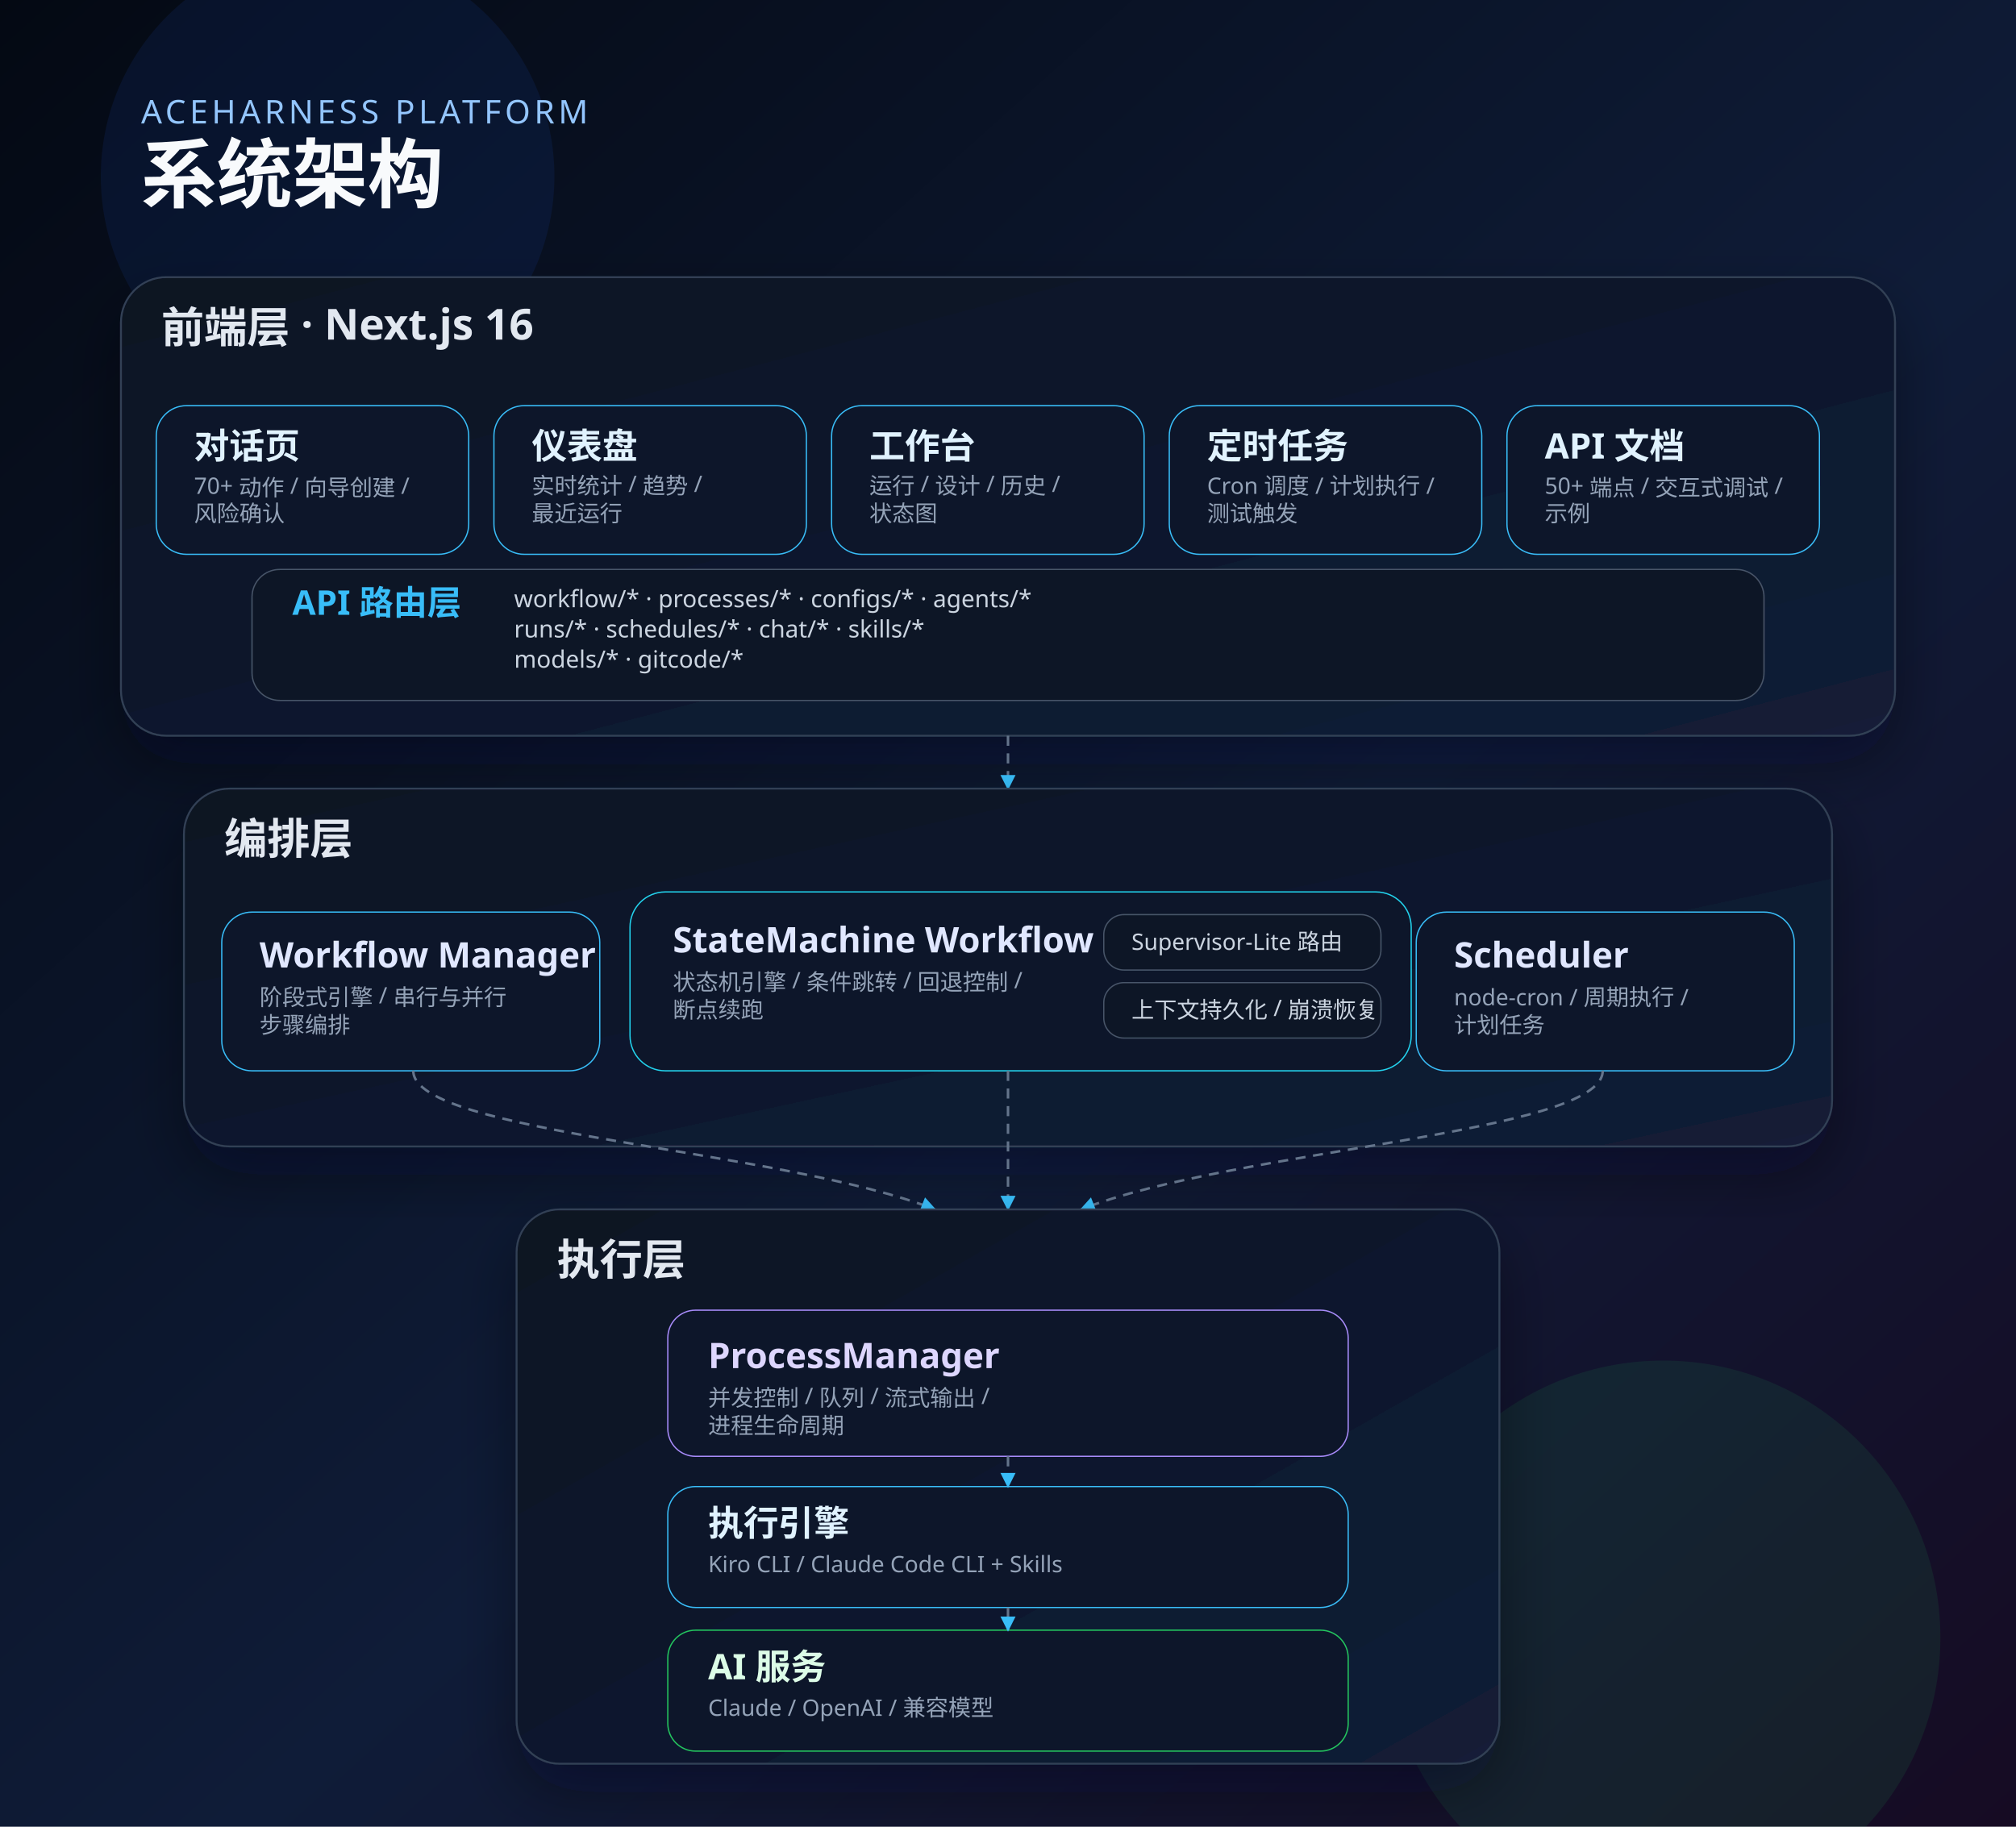
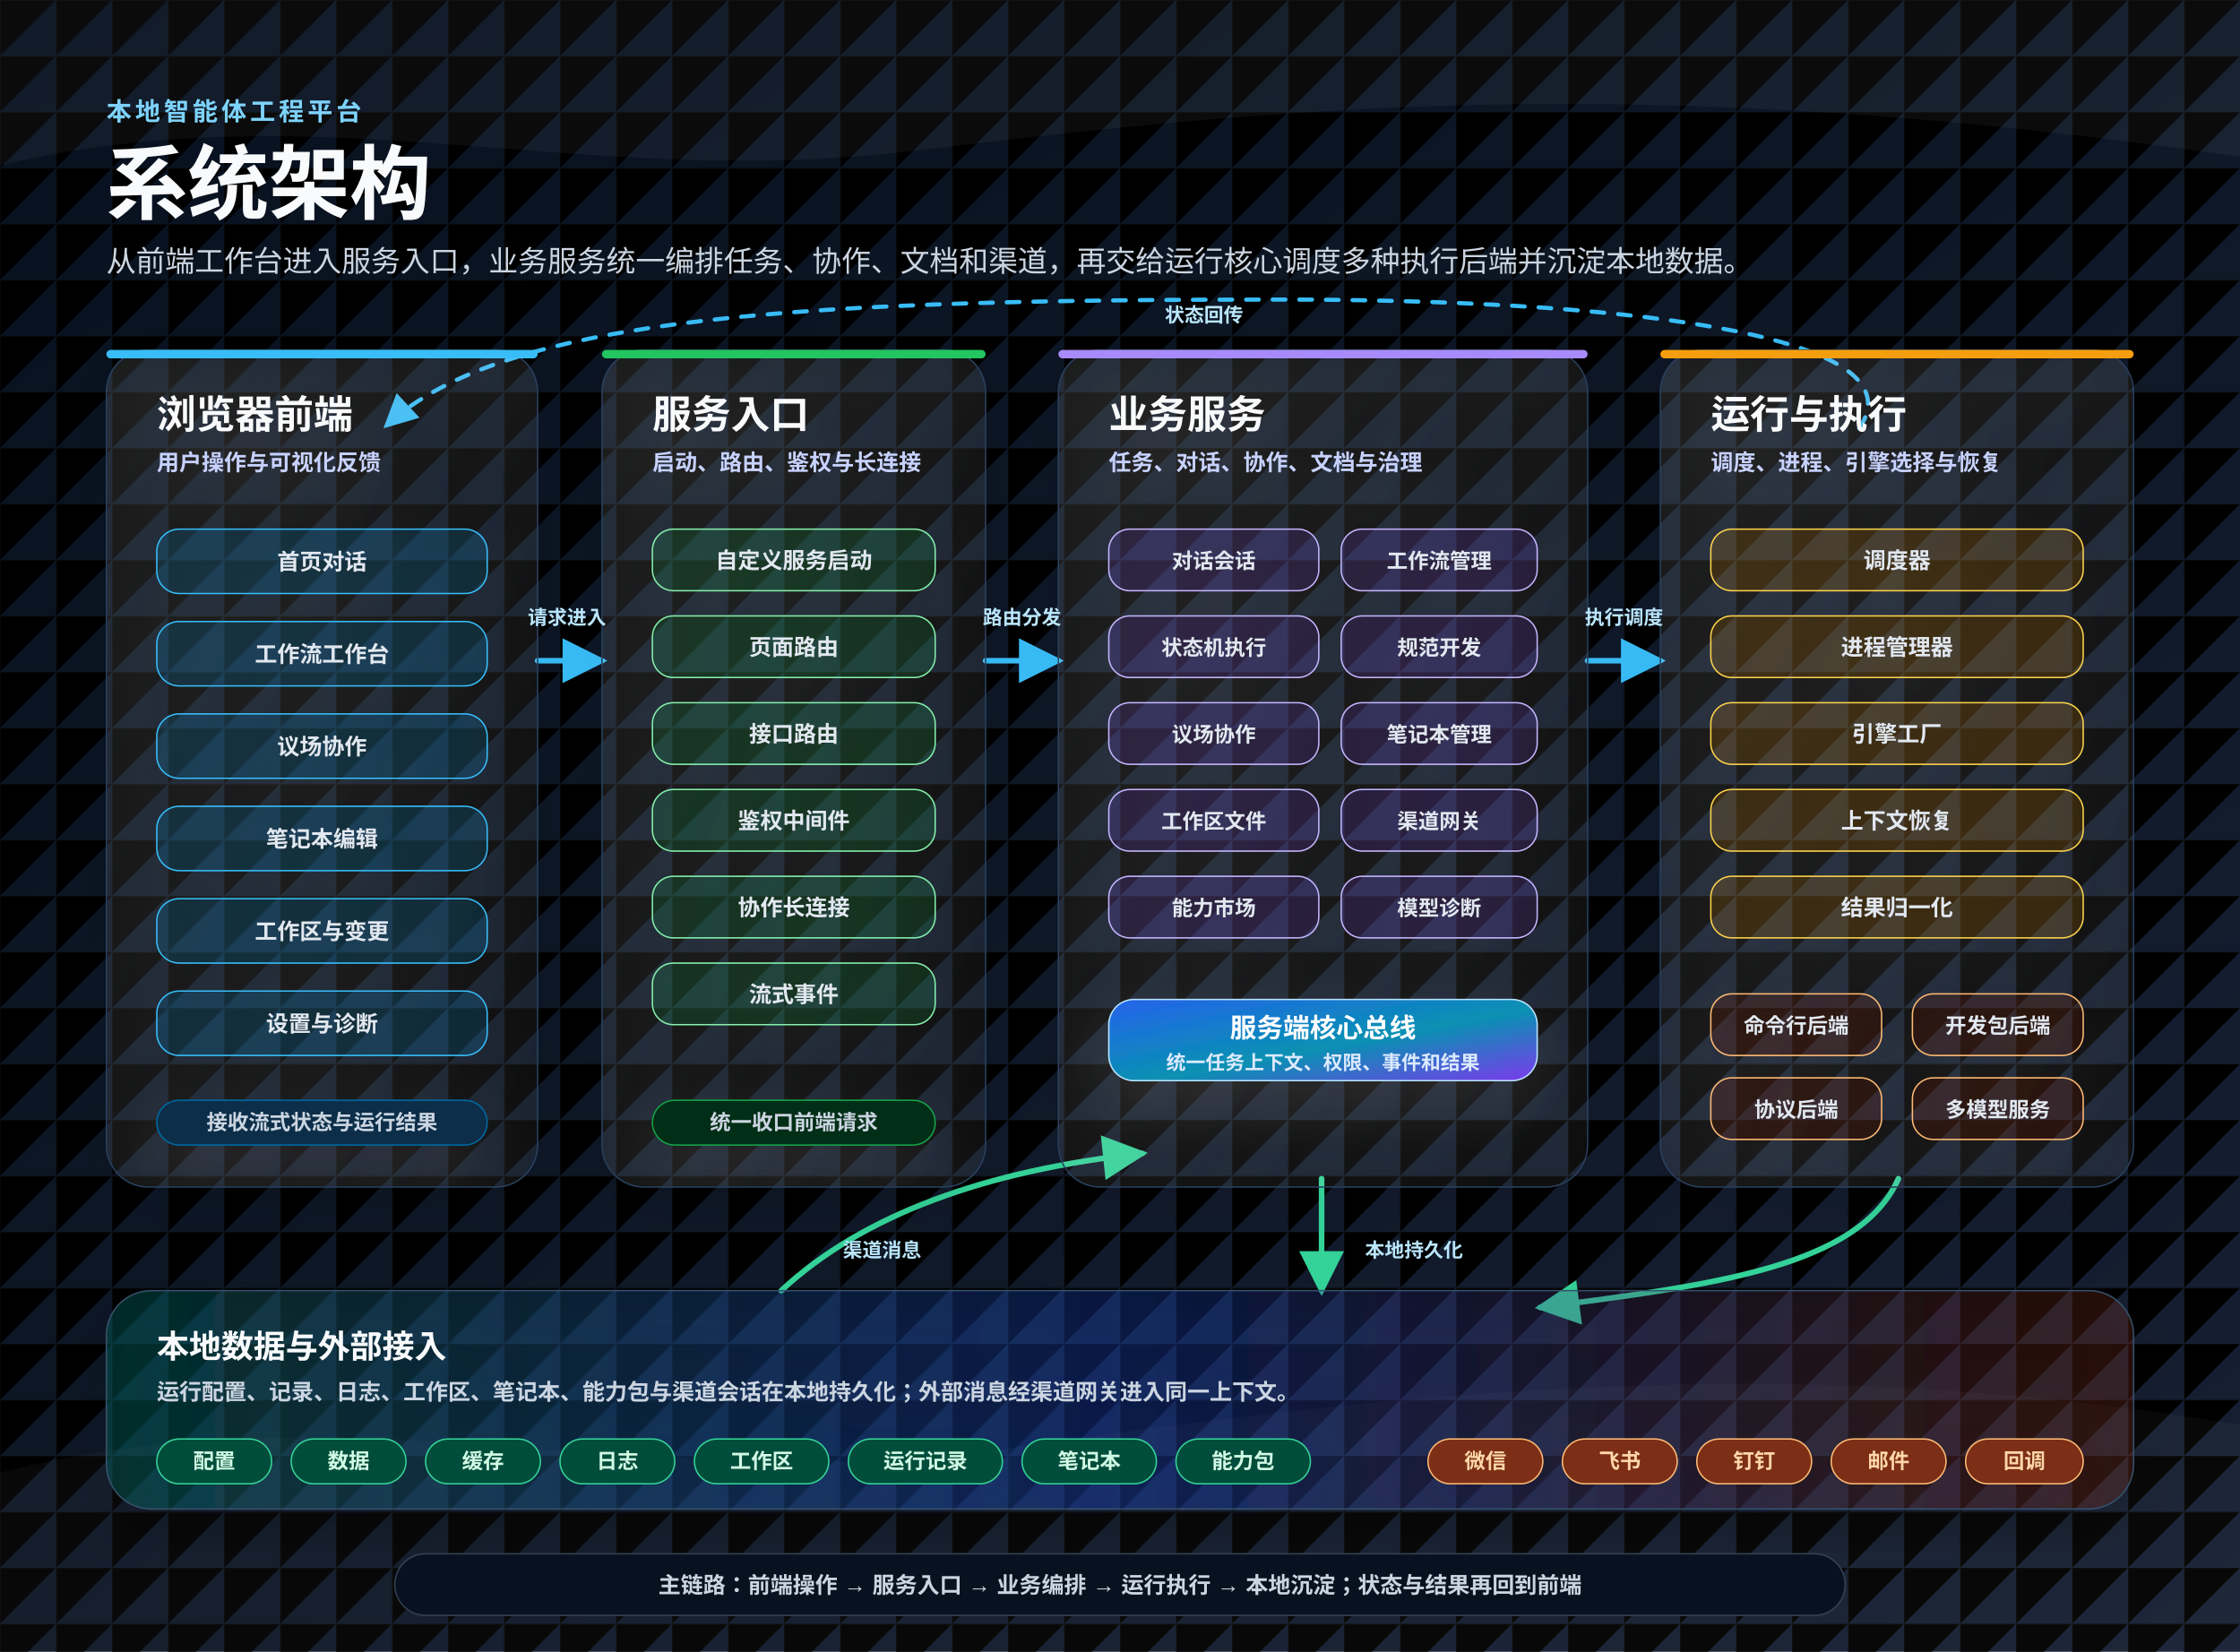
- <svg xmlns="http://www.w3.org/2000/svg" viewBox="0 0 1600 1450" role="img" aria-labelledby="title desc">
+ <svg xmlns="http://www.w3.org/2000/svg" viewBox="0 0 1600 1180" role="img" aria-labelledby="title desc">
  <defs>
    <linearGradient id="bg" x1="0" y1="0" x2="1" y2="1">
-       <stop offset="0%" stop-color="#040913" />
-       <stop offset="56%" stop-color="#0f1c38" />
-       <stop offset="100%" stop-color="#160b23" />
-     </linearGradient>
-     <linearGradient id="panel" x1="0" y1="0" x2="1" y2="1">
-       <stop offset="0%" stop-color="#0b1223" />
-       <stop offset="100%" stop-color="#121e37" />
-     </linearGradient>
-     <filter id="shadow" x="-20%" y="-20%" width="140%" height="140%">
-       <feDropShadow dx="0" dy="22" stdDeviation="24" flood-color="#020617" flood-opacity="0.38" />
+       <stop offset="0%" stop-color="#07111F" />
+       <stop offset="48%" stop-color="#0E1726" />
+       <stop offset="100%" stop-color="#172033" />
+     </linearGradient>
+     <linearGradient id="card" x1="0" y1="0" x2="1" y2="1">
+       <stop offset="0%" stop-color="#F8FAFC" stop-opacity="0.10" />
+       <stop offset="100%" stop-color="#F8FAFC" stop-opacity="0.045" />
+     </linearGradient>
+     <linearGradient id="core" x1="0" y1="0" x2="1" y2="1">
+       <stop offset="0%" stop-color="#2563EB" />
+       <stop offset="55%" stop-color="#0891B2" />
+       <stop offset="100%" stop-color="#7C3AED" />
+     </linearGradient>
+     <linearGradient id="data" x1="0" y1="0" x2="1" y2="0">
+       <stop offset="0%" stop-color="#0F766E" stop-opacity="0.34" />
+       <stop offset="50%" stop-color="#1D4ED8" stop-opacity="0.28" />
+       <stop offset="100%" stop-color="#7C2D12" stop-opacity="0.28" />
+     </linearGradient>
+     <pattern id="grid" width="40" height="40" patternUnits="userSpaceOnUse">
+       <path d="M40 0H0V40" stroke="#FFFFFF" stroke-opacity="0.04" />
+     </pattern>
+     <filter id="shadow" x="-14%" y="-16%" width="128%" height="136%">
+       <feDropShadow dx="0" dy="18" stdDeviation="22" flood-color="#020617" flood-opacity="0.36" />
    </filter>
-     <marker id="arrow" viewBox="0 0 10 10" refX="9" refY="5" markerWidth="6" markerHeight="6" orient="auto">
-       <path d="M0,0 L10,5 L0,10 z" fill="#38bdf8" />
+     <marker id="arrowBlue" viewBox="0 0 10 10" refX="8.8" refY="5" markerWidth="8" markerHeight="8" orient="auto">
+       <path d="M0 0L10 5L0 10Z" fill="#38BDF8" />
    </marker>
+     <marker id="arrowGreen" viewBox="0 0 10 10" refX="8.8" refY="5" markerWidth="8" markerHeight="8" orient="auto">
+       <path d="M0 0L10 5L0 10Z" fill="#34D399" />
+     </marker>
+     <style>
+       .font { font-family: Arial, "Microsoft YaHei", "PingFang SC", sans-serif; }
+       .eyebrow { fill: #7DD3FC; font-size: 18px; font-weight: 800; letter-spacing: 0.14em; }
+       .title { fill: #F8FAFC; font-size: 58px; font-weight: 800; }
+       .subtitle { fill: #CBD5E1; font-size: 21px; }
+       .cardTitle { fill: #F8FAFC; font-size: 28px; font-weight: 800; }
+       .cardDesc { fill: #C7D2FE; font-size: 16px; font-weight: 700; }
+       .module { fill: #E2E8F0; font-size: 16px; font-weight: 800; }
+       .moduleSmall { fill: #E2E8F0; font-size: 15px; font-weight: 800; }
+       .note { fill: #CBD5E1; font-size: 15px; font-weight: 800; }
+       .label { fill: #BAE6FD; font-size: 14px; font-weight: 800; }
+       .dataTitle { fill: #F8FAFC; font-size: 23px; font-weight: 800; }
+       .dataText { fill: #D1FAE5; font-size: 15px; font-weight: 800; }
+     </style>
  </defs>
-   <rect width="1600" height="1450" fill="url(#bg)" />
-   <circle cx="260" cy="140" r="180" fill="#2563eb" fill-opacity="0.10" />
-   <circle cx="1320" cy="1300" r="220" fill="#22c55e" fill-opacity="0.10" />
-   <text x="112" y="98" fill="#93c5fd" font-size="26" font-family="Segoe UI, PingFang SC, Microsoft YaHei, sans-serif" letter-spacing="3">ACEHARNESS PLATFORM</text>
-   <text x="112" y="160" fill="#f8fafc" font-size="60" font-weight="700" font-family="Segoe UI, PingFang SC, Microsoft YaHei, sans-serif">系统架构</text>
-   <g filter="url(#shadow)">
-     <rect x="96" y="220" width="1408" height="364" rx="36" fill="url(#panel)" stroke="#334155" stroke-width="1.5" />
-     <text x="128" y="272" fill="#e2e8f0" font-size="34" font-weight="600" font-family="Segoe UI, PingFang SC, Microsoft YaHei, sans-serif">前端层 · Next.js 16</text>
-     <rect x="124" y="322" width="248" height="118" rx="24" fill="#0f172a" stroke="#38bdf8" />
-     <text x="154" y="364" fill="#e0f2fe" font-size="28" font-weight="700" font-family="Segoe UI, PingFang SC, Microsoft YaHei, sans-serif">对话页</text>
-     <text x="154" y="392" fill="#94a3b8" font-size="18" font-family="Segoe UI, PingFang SC, Microsoft YaHei, sans-serif">
-       <tspan x="154" y="392">70+ 动作 / 向导创建 /</tspan>
-       <tspan x="154" dy="22">风险确认</tspan>
-     </text>
-     <rect x="392" y="322" width="248" height="118" rx="24" fill="#0f172a" stroke="#38bdf8" />
-     <text x="422" y="364" fill="#e0f2fe" font-size="28" font-weight="700" font-family="Segoe UI, PingFang SC, Microsoft YaHei, sans-serif">仪表盘</text>
-     <text x="422" y="392" fill="#94a3b8" font-size="18" font-family="Segoe UI, PingFang SC, Microsoft YaHei, sans-serif">
-       <tspan x="422" y="392">实时统计 / 趋势 /</tspan>
-       <tspan x="422" dy="22">最近运行</tspan>
-     </text>
-     <rect x="660" y="322" width="248" height="118" rx="24" fill="#0f172a" stroke="#38bdf8" />
-     <text x="690" y="364" fill="#e0f2fe" font-size="28" font-weight="700" font-family="Segoe UI, PingFang SC, Microsoft YaHei, sans-serif">工作台</text>
-     <text x="690" y="392" fill="#94a3b8" font-size="18" font-family="Segoe UI, PingFang SC, Microsoft YaHei, sans-serif">
-       <tspan x="690" y="392">运行 / 设计 / 历史 /</tspan>
-       <tspan x="690" dy="22">状态图</tspan>
-     </text>
-     <rect x="928" y="322" width="248" height="118" rx="24" fill="#0f172a" stroke="#38bdf8" />
-     <text x="958" y="364" fill="#e0f2fe" font-size="28" font-weight="700" font-family="Segoe UI, PingFang SC, Microsoft YaHei, sans-serif">定时任务</text>
-     <text x="958" y="392" fill="#94a3b8" font-size="18" font-family="Segoe UI, PingFang SC, Microsoft YaHei, sans-serif">
-       <tspan x="958" y="392">Cron 调度 / 计划执行 /</tspan>
-       <tspan x="958" dy="22">测试触发</tspan>
-     </text>
-     <rect x="1196" y="322" width="248" height="118" rx="24" fill="#0f172a" stroke="#38bdf8" />
-     <text x="1226" y="364" fill="#e0f2fe" font-size="28" font-weight="700" font-family="Segoe UI, PingFang SC, Microsoft YaHei, sans-serif">API 文档</text>
-     <text x="1226" y="392" fill="#94a3b8" font-size="18" font-family="Segoe UI, PingFang SC, Microsoft YaHei, sans-serif">
-       <tspan x="1226" y="392">50+ 端点 / 交互式调试 /</tspan>
-       <tspan x="1226" dy="22">示例</tspan>
-     </text>
-     <rect x="200" y="452" width="1200" height="104" rx="22" fill="#111827" stroke="#475569" />
-     <text x="232" y="488" fill="#38bdf8" font-size="27" font-weight="700" font-family="Segoe UI, PingFang SC, Microsoft YaHei, sans-serif">API 路由层</text>
-     <text x="408" y="482" fill="#cbd5e1" font-size="19" font-family="Segoe UI, PingFang SC, Microsoft YaHei, sans-serif">
-       <tspan x="408" y="482">workflow/* · processes/* · configs/* · agents/*</tspan>
-       <tspan x="408" dy="24">runs/* · schedules/* · chat/* · skills/*</tspan>
-       <tspan x="408" dy="24">models/* · gitcode/*</tspan>
-     </text>
-   </g>
-   <path d="M800 584V626" stroke="#64748b" stroke-width="2" stroke-dasharray="8 6" marker-end="url(#arrow)" />
-   <g filter="url(#shadow)">
-     <rect x="146" y="626" width="1308" height="284" rx="36" fill="url(#panel)" stroke="#334155" stroke-width="1.5" />
-     <text x="178" y="678" fill="#e2e8f0" font-size="34" font-weight="600" font-family="Segoe UI, PingFang SC, Microsoft YaHei, sans-serif">编排层</text>
-     <rect x="176" y="724" width="300" height="126" rx="24" fill="#0f172a" stroke="#38bdf8" />
-     <text x="206" y="768" fill="#e0e7ff" font-size="28" font-weight="700" font-family="Segoe UI, PingFang SC, Microsoft YaHei, sans-serif">Workflow Manager</text>
-     <text x="206" y="798" fill="#94a3b8" font-size="18" font-family="Segoe UI, PingFang SC, Microsoft YaHei, sans-serif">
-       <tspan x="206" y="798">阶段式引擎 / 串行与并行</tspan>
-       <tspan x="206" dy="22">步骤编排</tspan>
-     </text>
-     <rect x="500" y="708" width="620" height="142" rx="28" fill="#0f172a" stroke="#22d3ee" />
-     <text x="534" y="756" fill="#e0e7ff" font-size="28" font-weight="700" font-family="Segoe UI, PingFang SC, Microsoft YaHei, sans-serif">StateMachine Workflow Manager</text>
-     <text x="534" y="786" fill="#94a3b8" font-size="18" font-family="Segoe UI, PingFang SC, Microsoft YaHei, sans-serif">
-       <tspan x="534" y="786">状态机引擎 / 条件跳转 / 回退控制 /</tspan>
-       <tspan x="534" dy="22">断点续跑</tspan>
-     </text>
-     <rect x="876" y="726" width="220" height="44" rx="16" fill="#111827" stroke="#475569" />
-     <text x="898" y="754" fill="#cbd5e1" font-size="18" font-family="Segoe UI, PingFang SC, Microsoft YaHei, sans-serif">Supervisor-Lite 路由</text>
-     <rect x="876" y="780" width="220" height="44" rx="16" fill="#111827" stroke="#475569" />
-     <text x="898" y="808" fill="#cbd5e1" font-size="18" font-family="Segoe UI, PingFang SC, Microsoft YaHei, sans-serif">上下文持久化 / 崩溃恢复</text>
-     <rect x="1124" y="724" width="300" height="126" rx="24" fill="#0f172a" stroke="#38bdf8" />
-     <text x="1154" y="768" fill="#e0e7ff" font-size="28" font-weight="700" font-family="Segoe UI, PingFang SC, Microsoft YaHei, sans-serif">Scheduler</text>
-     <text x="1154" y="798" fill="#94a3b8" font-size="18" font-family="Segoe UI, PingFang SC, Microsoft YaHei, sans-serif">
-       <tspan x="1154" y="798">node-cron / 周期执行 /</tspan>
-       <tspan x="1154" dy="22">计划任务</tspan>
-     </text>
-   </g>
-   <path d="M328 850C328 900 620 912 742 960" fill="none" stroke="#64748b" stroke-width="2" stroke-dasharray="8 6" marker-end="url(#arrow)" />
-   <path d="M800 850V960" stroke="#64748b" stroke-width="2" stroke-dasharray="8 6" marker-end="url(#arrow)" />
-   <path d="M1272 850C1272 900 980 912 858 960" fill="none" stroke="#64748b" stroke-width="2" stroke-dasharray="8 6" marker-end="url(#arrow)" />
-   <g filter="url(#shadow)">
-     <rect x="410" y="960" width="780" height="440" rx="34" fill="url(#panel)" stroke="#334155" stroke-width="1.5" />
-     <text x="442" y="1012" fill="#e2e8f0" font-size="34" font-weight="600" font-family="Segoe UI, PingFang SC, Microsoft YaHei, sans-serif">执行层</text>
-     <rect x="530" y="1040" width="540" height="116" rx="22" fill="#0f172a" stroke="#a78bfa" />
-     <text x="562" y="1086" fill="#ddd6fe" font-size="28" font-weight="700" font-family="Segoe UI, PingFang SC, Microsoft YaHei, sans-serif">ProcessManager</text>
-     <text x="562" y="1116" fill="#94a3b8" font-size="18" font-family="Segoe UI, PingFang SC, Microsoft YaHei, sans-serif">
-       <tspan x="562" y="1116">并发控制 / 队列 / 流式输出 /</tspan>
-       <tspan x="562" dy="22">进程生命周期</tspan>
-     </text>
-     <rect x="530" y="1180" width="540" height="96" rx="22" fill="#0f172a" stroke="#38bdf8" />
-     <text x="562" y="1219" fill="#e0f2fe" font-size="28" font-weight="700" font-family="Segoe UI, PingFang SC, Microsoft YaHei, sans-serif">执行引擎</text>
-     <text x="562" y="1248" fill="#94a3b8" font-size="18" font-family="Segoe UI, PingFang SC, Microsoft YaHei, sans-serif">Kiro CLI / Claude Code CLI + Skills</text>
-     <rect x="530" y="1294" width="540" height="96" rx="22" fill="#0f172a" stroke="#22c55e" />
-     <text x="562" y="1333" fill="#dcfce7" font-size="28" font-weight="700" font-family="Segoe UI, PingFang SC, Microsoft YaHei, sans-serif">AI 服务</text>
-     <text x="562" y="1362" fill="#94a3b8" font-size="18" font-family="Segoe UI, PingFang SC, Microsoft YaHei, sans-serif">Claude / OpenAI / 兼容模型</text>
-   </g>
-   <path d="M800 1156V1180" stroke="#64748b" stroke-width="2" stroke-dasharray="8 6" marker-end="url(#arrow)" />
-   <path d="M800 1276V1294" stroke="#64748b" stroke-width="2" stroke-dasharray="8 6" marker-end="url(#arrow)" />
+   <rect width="1600" height="1180" fill="url(#bg)" />
+   <rect width="1600" height="1180" fill="url(#grid)" />
+   <path d="M0 118C230 64 414 136 650 108C918 76 1174 50 1600 112V0H0Z" fill="#FFFFFF" fill-opacity="0.045" />
+   <path d="M0 1052C252 988 470 1072 724 1034C1038 988 1304 968 1600 1018V1180H0Z" fill="#FFFFFF" fill-opacity="0.035" />
+   <g class="font">
+     <text x="76" y="86" class="eyebrow">本地智能体工程平台</text>
+     <text x="76" y="152" class="title">系统架构</text>
+     <text x="76" y="194" class="subtitle">从前端工作台进入服务入口，业务服务统一编排任务、协作、文档和渠道，再交给运行核心调度多种执行后端并沉淀本地数据。</text>
+   </g>
+   <g fill="none" stroke-linecap="round" stroke-linejoin="round">
+     <path d="M384 472H430" stroke="#38BDF8" stroke-width="4" marker-end="url(#arrowBlue)" />
+     <path d="M704 472H756" stroke="#38BDF8" stroke-width="4" marker-end="url(#arrowBlue)" />
+     <path d="M1134 472H1186" stroke="#38BDF8" stroke-width="4" marker-end="url(#arrowBlue)" />
+     <path d="M1328 306C1376 236 1142 214 916 214C584 214 362 224 276 304" stroke="#38BDF8" stroke-width="3" stroke-dasharray="9 10" marker-end="url(#arrowBlue)" />
+     <path d="M944 842V922" stroke="#34D399" stroke-width="4" marker-end="url(#arrowGreen)" />
+     <path d="M1356 842C1328 905 1224 918 1100 934" stroke="#34D399" stroke-width="4" marker-end="url(#arrowGreen)" />
+     <path d="M558 922C616 868 704 836 816 824" stroke="#34D399" stroke-width="4" marker-end="url(#arrowGreen)" />
+   </g>
+   <g class="font" filter="url(#shadow)">
+     <rect x="76" y="250" width="308" height="598" rx="30" fill="url(#card)" stroke="#29415E" />
+     <rect x="76" y="250" width="308" height="6" rx="3" fill="#38BDF8" />
+     <text x="112" y="306" class="cardTitle">浏览器前端</text>
+     <text x="112" y="336" class="cardDesc">用户操作与可视化反馈</text>
+     <rect x="112" y="378" width="236" height="46" rx="16" fill="#0EA5E9" fill-opacity="0.16" stroke="#38BDF8" />
+     <text x="230" y="407" text-anchor="middle" class="module">首页对话</text>
+     <rect x="112" y="444" width="236" height="46" rx="16" fill="#0EA5E9" fill-opacity="0.16" stroke="#38BDF8" />
+     <text x="230" y="473" text-anchor="middle" class="module">工作流工作台</text>
+     <rect x="112" y="510" width="236" height="46" rx="16" fill="#0EA5E9" fill-opacity="0.16" stroke="#38BDF8" />
+     <text x="230" y="539" text-anchor="middle" class="module">议场协作</text>
+     <rect x="112" y="576" width="236" height="46" rx="16" fill="#0EA5E9" fill-opacity="0.16" stroke="#38BDF8" />
+     <text x="230" y="605" text-anchor="middle" class="module">笔记本编辑</text>
+     <rect x="112" y="642" width="236" height="46" rx="16" fill="#0EA5E9" fill-opacity="0.16" stroke="#38BDF8" />
+     <text x="230" y="671" text-anchor="middle" class="module">工作区与变更</text>
+     <rect x="112" y="708" width="236" height="46" rx="16" fill="#0EA5E9" fill-opacity="0.16" stroke="#38BDF8" />
+     <text x="230" y="737" text-anchor="middle" class="module">设置与诊断</text>
+     <rect x="112" y="786" width="236" height="32" rx="16" fill="#082F49" stroke="#0369A1" />
+     <text x="230" y="807" text-anchor="middle" class="note">接收流式状态与运行结果</text>
+   </g>
+   <g class="font" filter="url(#shadow)">
+     <rect x="430" y="250" width="274" height="598" rx="30" fill="url(#card)" stroke="#29415E" />
+     <rect x="430" y="250" width="274" height="6" rx="3" fill="#22C55E" />
+     <text x="466" y="306" class="cardTitle">服务入口</text>
+     <text x="466" y="336" class="cardDesc">启动、路由、鉴权与长连接</text>
+     <rect x="466" y="378" width="202" height="44" rx="15" fill="#22C55E" fill-opacity="0.15" stroke="#86EFAC" />
+     <text x="567" y="406" text-anchor="middle" class="module">自定义服务启动</text>
+     <rect x="466" y="440" width="202" height="44" rx="15" fill="#22C55E" fill-opacity="0.15" stroke="#86EFAC" />
+     <text x="567" y="468" text-anchor="middle" class="module">页面路由</text>
+     <rect x="466" y="502" width="202" height="44" rx="15" fill="#22C55E" fill-opacity="0.15" stroke="#86EFAC" />
+     <text x="567" y="530" text-anchor="middle" class="module">接口路由</text>
+     <rect x="466" y="564" width="202" height="44" rx="15" fill="#22C55E" fill-opacity="0.15" stroke="#86EFAC" />
+     <text x="567" y="592" text-anchor="middle" class="module">鉴权中间件</text>
+     <rect x="466" y="626" width="202" height="44" rx="15" fill="#22C55E" fill-opacity="0.15" stroke="#86EFAC" />
+     <text x="567" y="654" text-anchor="middle" class="module">协作长连接</text>
+     <rect x="466" y="688" width="202" height="44" rx="15" fill="#22C55E" fill-opacity="0.15" stroke="#86EFAC" />
+     <text x="567" y="716" text-anchor="middle" class="module">流式事件</text>
+     <rect x="466" y="786" width="202" height="32" rx="16" fill="#052E16" stroke="#16A34A" />
+     <text x="567" y="807" text-anchor="middle" class="note">统一收口前端请求</text>
+   </g>
+   <g class="font" filter="url(#shadow)">
+     <rect x="756" y="250" width="378" height="598" rx="30" fill="url(#card)" stroke="#29415E" />
+     <rect x="756" y="250" width="378" height="6" rx="3" fill="#A78BFA" />
+     <text x="792" y="306" class="cardTitle">业务服务</text>
+     <text x="792" y="336" class="cardDesc">任务、对话、协作、文档与治理</text>
+     <rect x="792" y="378" width="150" height="44" rx="15" fill="#8B5CF6" fill-opacity="0.16" stroke="#C4B5FD" />
+     <text x="867" y="406" text-anchor="middle" class="moduleSmall">对话会话</text>
+     <rect x="958" y="378" width="140" height="44" rx="15" fill="#8B5CF6" fill-opacity="0.16" stroke="#C4B5FD" />
+     <text x="1028" y="406" text-anchor="middle" class="moduleSmall">工作流管理</text>
+     <rect x="792" y="440" width="150" height="44" rx="15" fill="#8B5CF6" fill-opacity="0.16" stroke="#C4B5FD" />
+     <text x="867" y="468" text-anchor="middle" class="moduleSmall">状态机执行</text>
+     <rect x="958" y="440" width="140" height="44" rx="15" fill="#8B5CF6" fill-opacity="0.16" stroke="#C4B5FD" />
+     <text x="1028" y="468" text-anchor="middle" class="moduleSmall">规范开发</text>
+     <rect x="792" y="502" width="150" height="44" rx="15" fill="#8B5CF6" fill-opacity="0.16" stroke="#C4B5FD" />
+     <text x="867" y="530" text-anchor="middle" class="moduleSmall">议场协作</text>
+     <rect x="958" y="502" width="140" height="44" rx="15" fill="#8B5CF6" fill-opacity="0.16" stroke="#C4B5FD" />
+     <text x="1028" y="530" text-anchor="middle" class="moduleSmall">笔记本管理</text>
+     <rect x="792" y="564" width="150" height="44" rx="15" fill="#8B5CF6" fill-opacity="0.16" stroke="#C4B5FD" />
+     <text x="867" y="592" text-anchor="middle" class="moduleSmall">工作区文件</text>
+     <rect x="958" y="564" width="140" height="44" rx="15" fill="#8B5CF6" fill-opacity="0.16" stroke="#C4B5FD" />
+     <text x="1028" y="592" text-anchor="middle" class="moduleSmall">渠道网关</text>
+     <rect x="792" y="626" width="150" height="44" rx="15" fill="#8B5CF6" fill-opacity="0.16" stroke="#C4B5FD" />
+     <text x="867" y="654" text-anchor="middle" class="moduleSmall">能力市场</text>
+     <rect x="958" y="626" width="140" height="44" rx="15" fill="#8B5CF6" fill-opacity="0.16" stroke="#C4B5FD" />
+     <text x="1028" y="654" text-anchor="middle" class="moduleSmall">模型诊断</text>
+     <rect x="792" y="714" width="306" height="58" rx="18" fill="url(#core)" stroke="#BAE6FD" />
+     <text x="945" y="741" text-anchor="middle" fill="#FFFFFF" font-size="19" font-weight="800">服务端核心总线</text>
+     <text x="945" y="764" text-anchor="middle" fill="#DBEAFE" font-size="14" font-weight="800">统一任务上下文、权限、事件和结果</text>
+   </g>
+   <g class="font" filter="url(#shadow)">
+     <rect x="1186" y="250" width="338" height="598" rx="30" fill="url(#card)" stroke="#29415E" />
+     <rect x="1186" y="250" width="338" height="6" rx="3" fill="#F59E0B" />
+     <text x="1222" y="306" class="cardTitle">运行与执行</text>
+     <text x="1222" y="336" class="cardDesc">调度、进程、引擎选择与恢复</text>
+     <rect x="1222" y="378" width="266" height="44" rx="15" fill="#F59E0B" fill-opacity="0.15" stroke="#FCD34D" />
+     <text x="1355" y="406" text-anchor="middle" class="module">调度器</text>
+     <rect x="1222" y="440" width="266" height="44" rx="15" fill="#F59E0B" fill-opacity="0.15" stroke="#FCD34D" />
+     <text x="1355" y="468" text-anchor="middle" class="module">进程管理器</text>
+     <rect x="1222" y="502" width="266" height="44" rx="15" fill="#F59E0B" fill-opacity="0.15" stroke="#FCD34D" />
+     <text x="1355" y="530" text-anchor="middle" class="module">引擎工厂</text>
+     <rect x="1222" y="564" width="266" height="44" rx="15" fill="#F59E0B" fill-opacity="0.15" stroke="#FCD34D" />
+     <text x="1355" y="592" text-anchor="middle" class="module">上下文恢复</text>
+     <rect x="1222" y="626" width="266" height="44" rx="15" fill="#F59E0B" fill-opacity="0.15" stroke="#FCD34D" />
+     <text x="1355" y="654" text-anchor="middle" class="module">结果归一化</text>
+     <rect x="1222" y="710" width="122" height="44" rx="15" fill="#7C2D12" fill-opacity="0.22" stroke="#FDBA74" />
+     <text x="1283" y="738" text-anchor="middle" class="moduleSmall">命令行后端</text>
+     <rect x="1366" y="710" width="122" height="44" rx="15" fill="#7C2D12" fill-opacity="0.22" stroke="#FDBA74" />
+     <text x="1427" y="738" text-anchor="middle" class="moduleSmall">开发包后端</text>
+     <rect x="1222" y="770" width="122" height="44" rx="15" fill="#7C2D12" fill-opacity="0.22" stroke="#FDBA74" />
+     <text x="1283" y="798" text-anchor="middle" class="moduleSmall">协议后端</text>
+     <rect x="1366" y="770" width="122" height="44" rx="15" fill="#7C2D12" fill-opacity="0.22" stroke="#FDBA74" />
+     <text x="1427" y="798" text-anchor="middle" class="moduleSmall">多模型服务</text>
+   </g>
+   <g class="font">
+     <text x="405" y="446" text-anchor="middle" class="label">请求进入</text>
+     <text x="730" y="446" text-anchor="middle" class="label">路由分发</text>
+     <text x="1160" y="446" text-anchor="middle" class="label">执行调度</text>
+     <text x="860" y="230" text-anchor="middle" class="label">状态回传</text>
+     <text x="630" y="898" text-anchor="middle" class="label">渠道消息</text>
+     <text x="1010" y="898" text-anchor="middle" class="label">本地持久化</text>
+   </g>
+   <g class="font" filter="url(#shadow)">
+     <rect x="76" y="922" width="1448" height="156" rx="32" fill="url(#data)" stroke="#36516D" />
+     <text x="112" y="970" class="dataTitle">本地数据与外部接入</text>
+     <text x="112" y="1000" fill="#CBD5E1" font-size="16" font-weight="800">运行配置、记录、日志、工作区、笔记本、能力包与渠道会话在本地持久化；外部消息经渠道网关进入同一上下文。</text>
+     <rect x="112" y="1028" width="82" height="32" rx="16" fill="#064E3B" stroke="#34D399" />
+     <text x="153" y="1049" text-anchor="middle" class="dataText">配置</text>
+     <rect x="208" y="1028" width="82" height="32" rx="16" fill="#064E3B" stroke="#34D399" />
+     <text x="249" y="1049" text-anchor="middle" class="dataText">数据</text>
+     <rect x="304" y="1028" width="82" height="32" rx="16" fill="#064E3B" stroke="#34D399" />
+     <text x="345" y="1049" text-anchor="middle" class="dataText">缓存</text>
+     <rect x="400" y="1028" width="82" height="32" rx="16" fill="#064E3B" stroke="#34D399" />
+     <text x="441" y="1049" text-anchor="middle" class="dataText">日志</text>
+     <rect x="496" y="1028" width="96" height="32" rx="16" fill="#064E3B" stroke="#34D399" />
+     <text x="544" y="1049" text-anchor="middle" class="dataText">工作区</text>
+     <rect x="606" y="1028" width="110" height="32" rx="16" fill="#064E3B" stroke="#34D399" />
+     <text x="661" y="1049" text-anchor="middle" class="dataText">运行记录</text>
+     <rect x="730" y="1028" width="96" height="32" rx="16" fill="#064E3B" stroke="#34D399" />
+     <text x="778" y="1049" text-anchor="middle" class="dataText">笔记本</text>
+     <rect x="840" y="1028" width="96" height="32" rx="16" fill="#064E3B" stroke="#34D399" />
+     <text x="888" y="1049" text-anchor="middle" class="dataText">能力包</text>
+     <rect x="1020" y="1028" width="82" height="32" rx="16" fill="#7C2D12" stroke="#FDBA74" />
+     <text x="1061" y="1049" text-anchor="middle" fill="#FED7AA" font-size="15" font-weight="800">微信</text>
+     <rect x="1116" y="1028" width="82" height="32" rx="16" fill="#7C2D12" stroke="#FDBA74" />
+     <text x="1157" y="1049" text-anchor="middle" fill="#FED7AA" font-size="15" font-weight="800">飞书</text>
+     <rect x="1212" y="1028" width="82" height="32" rx="16" fill="#7C2D12" stroke="#FDBA74" />
+     <text x="1253" y="1049" text-anchor="middle" fill="#FED7AA" font-size="15" font-weight="800">钉钉</text>
+     <rect x="1308" y="1028" width="82" height="32" rx="16" fill="#7C2D12" stroke="#FDBA74" />
+     <text x="1349" y="1049" text-anchor="middle" fill="#FED7AA" font-size="15" font-weight="800">邮件</text>
+     <rect x="1404" y="1028" width="84" height="32" rx="16" fill="#7C2D12" stroke="#FDBA74" />
+     <text x="1446" y="1049" text-anchor="middle" fill="#FED7AA" font-size="15" font-weight="800">回调</text>
+   </g>
+   <g class="font">
+     <rect x="282" y="1110" width="1036" height="44" rx="22" fill="#08111F" stroke="#334155" />
+     <text x="800" y="1138" text-anchor="middle" fill="#CBD5E1" font-size="16" font-weight="800">主链路：前端操作 → 服务入口 → 业务编排 → 运行执行 → 本地沉淀；状态与结果再回到前端</text>
+   </g>
</svg>
